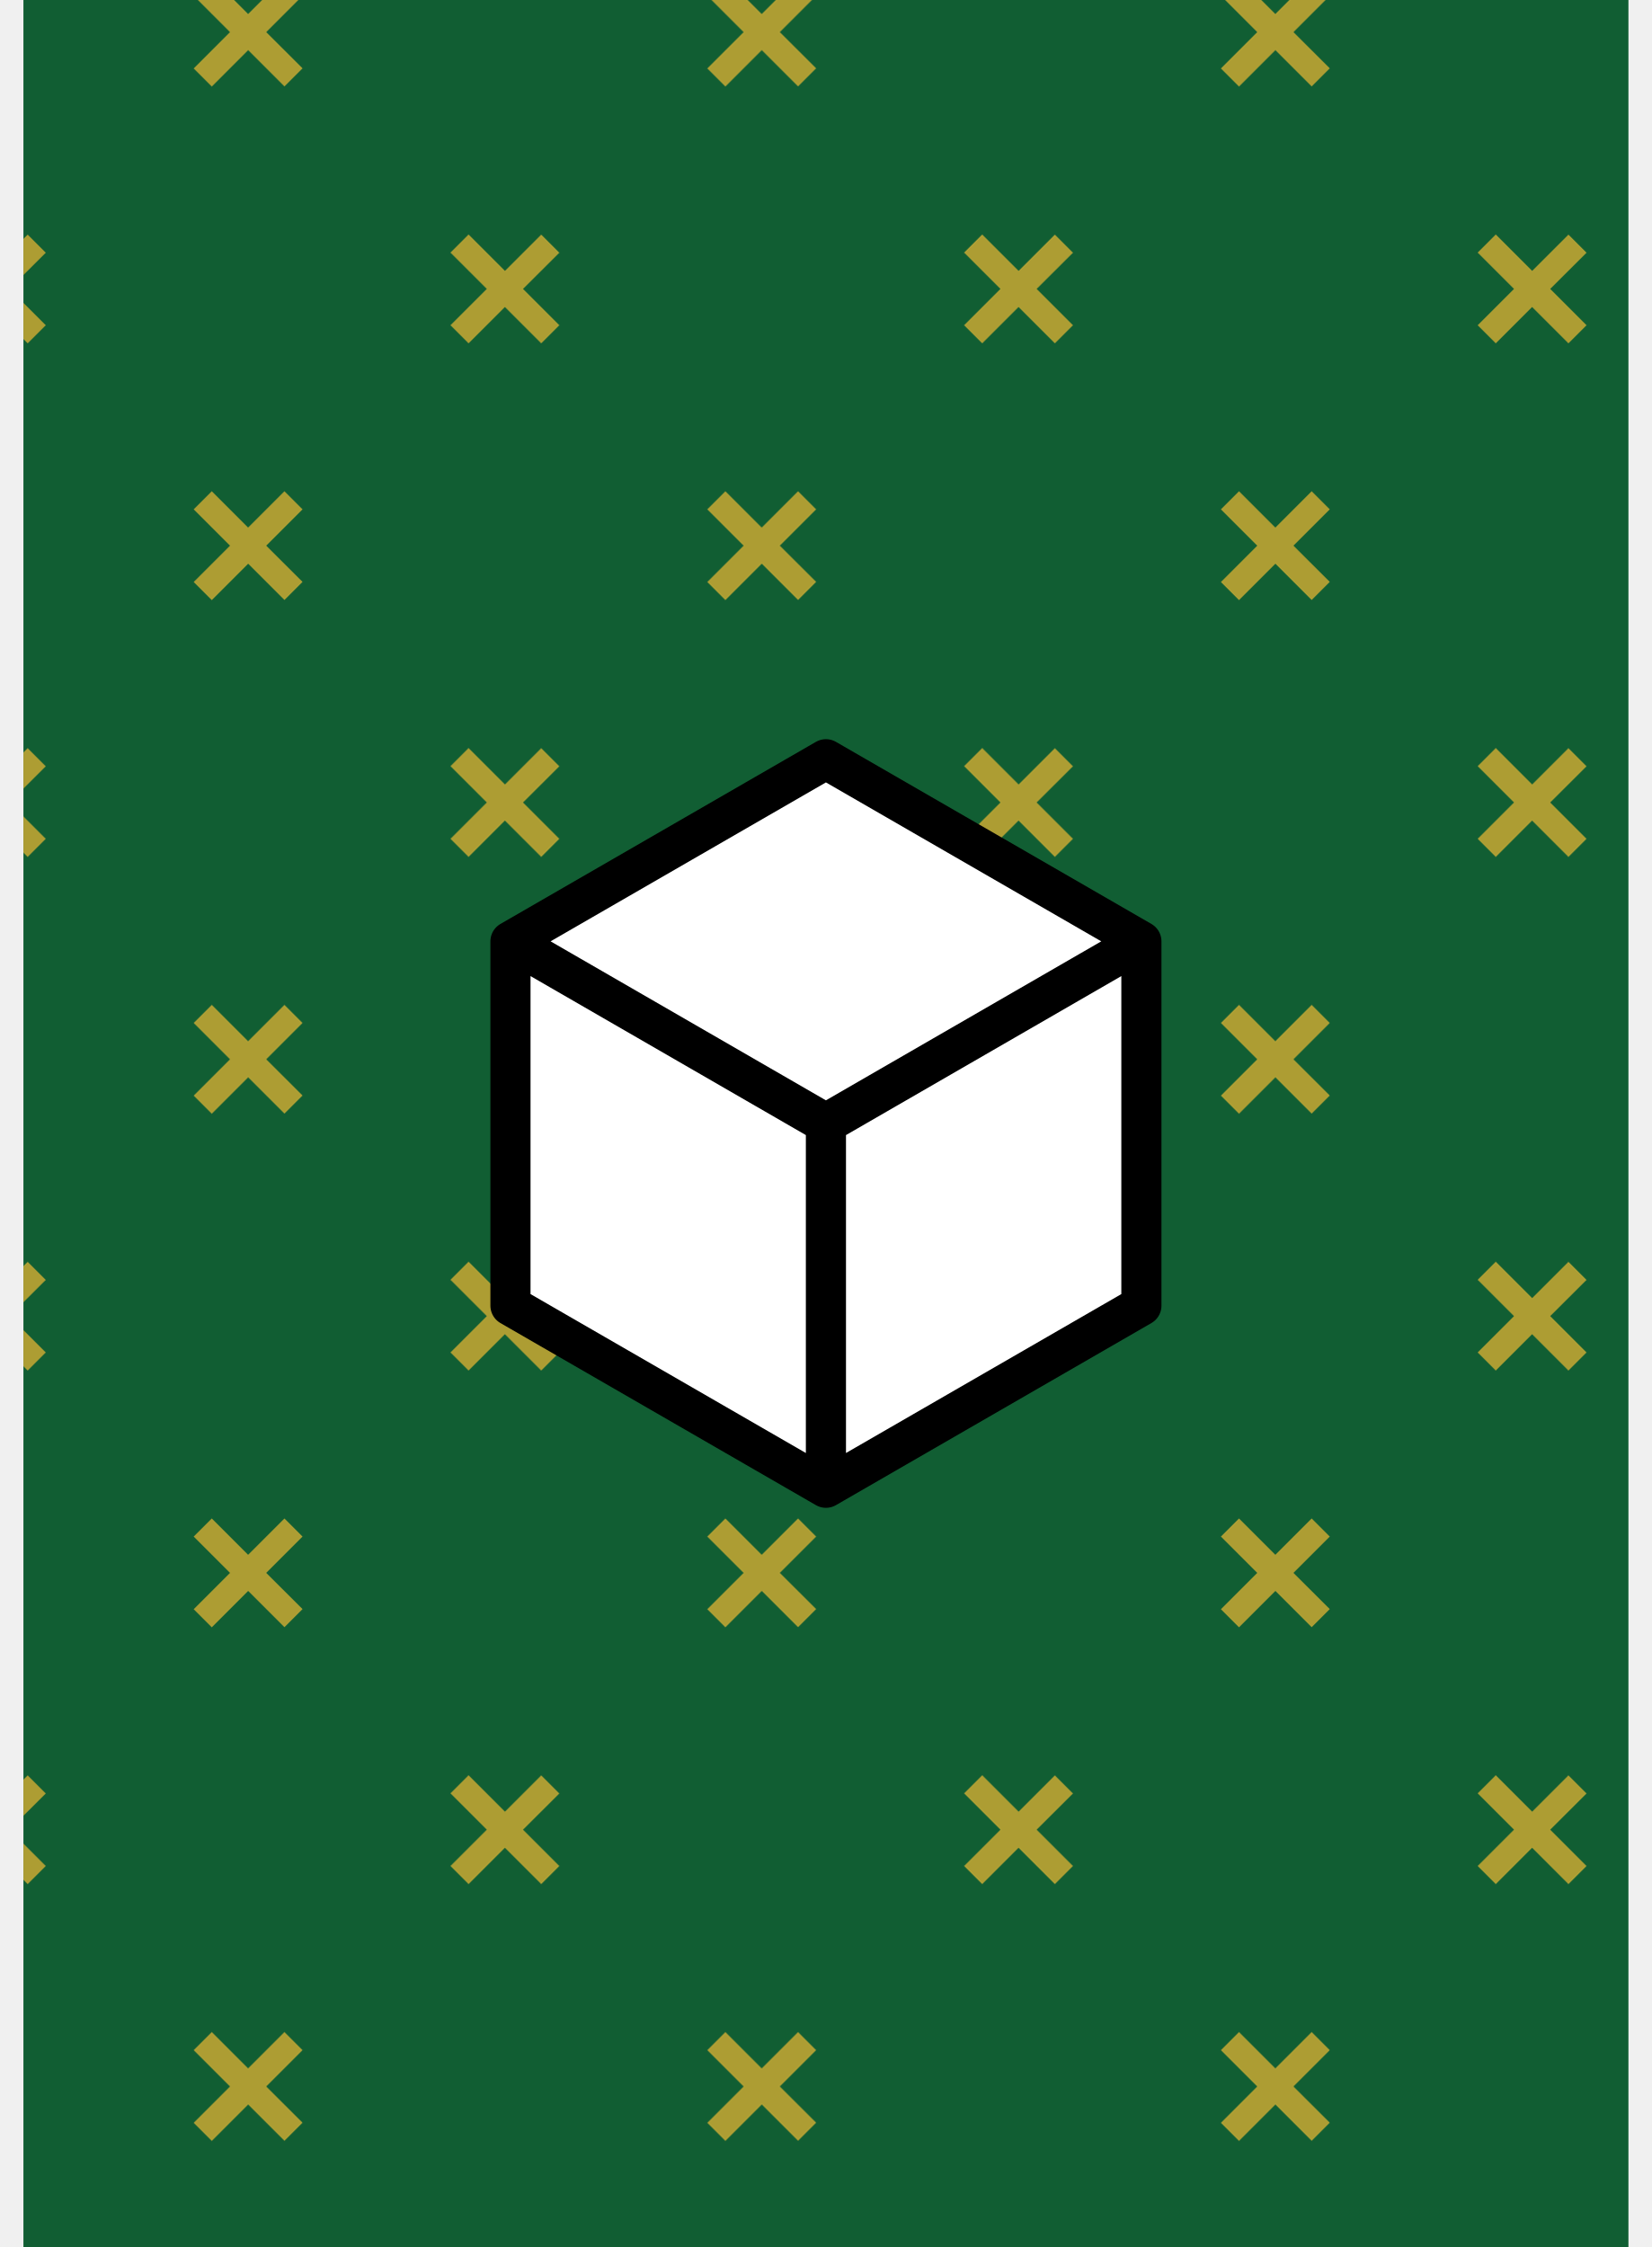
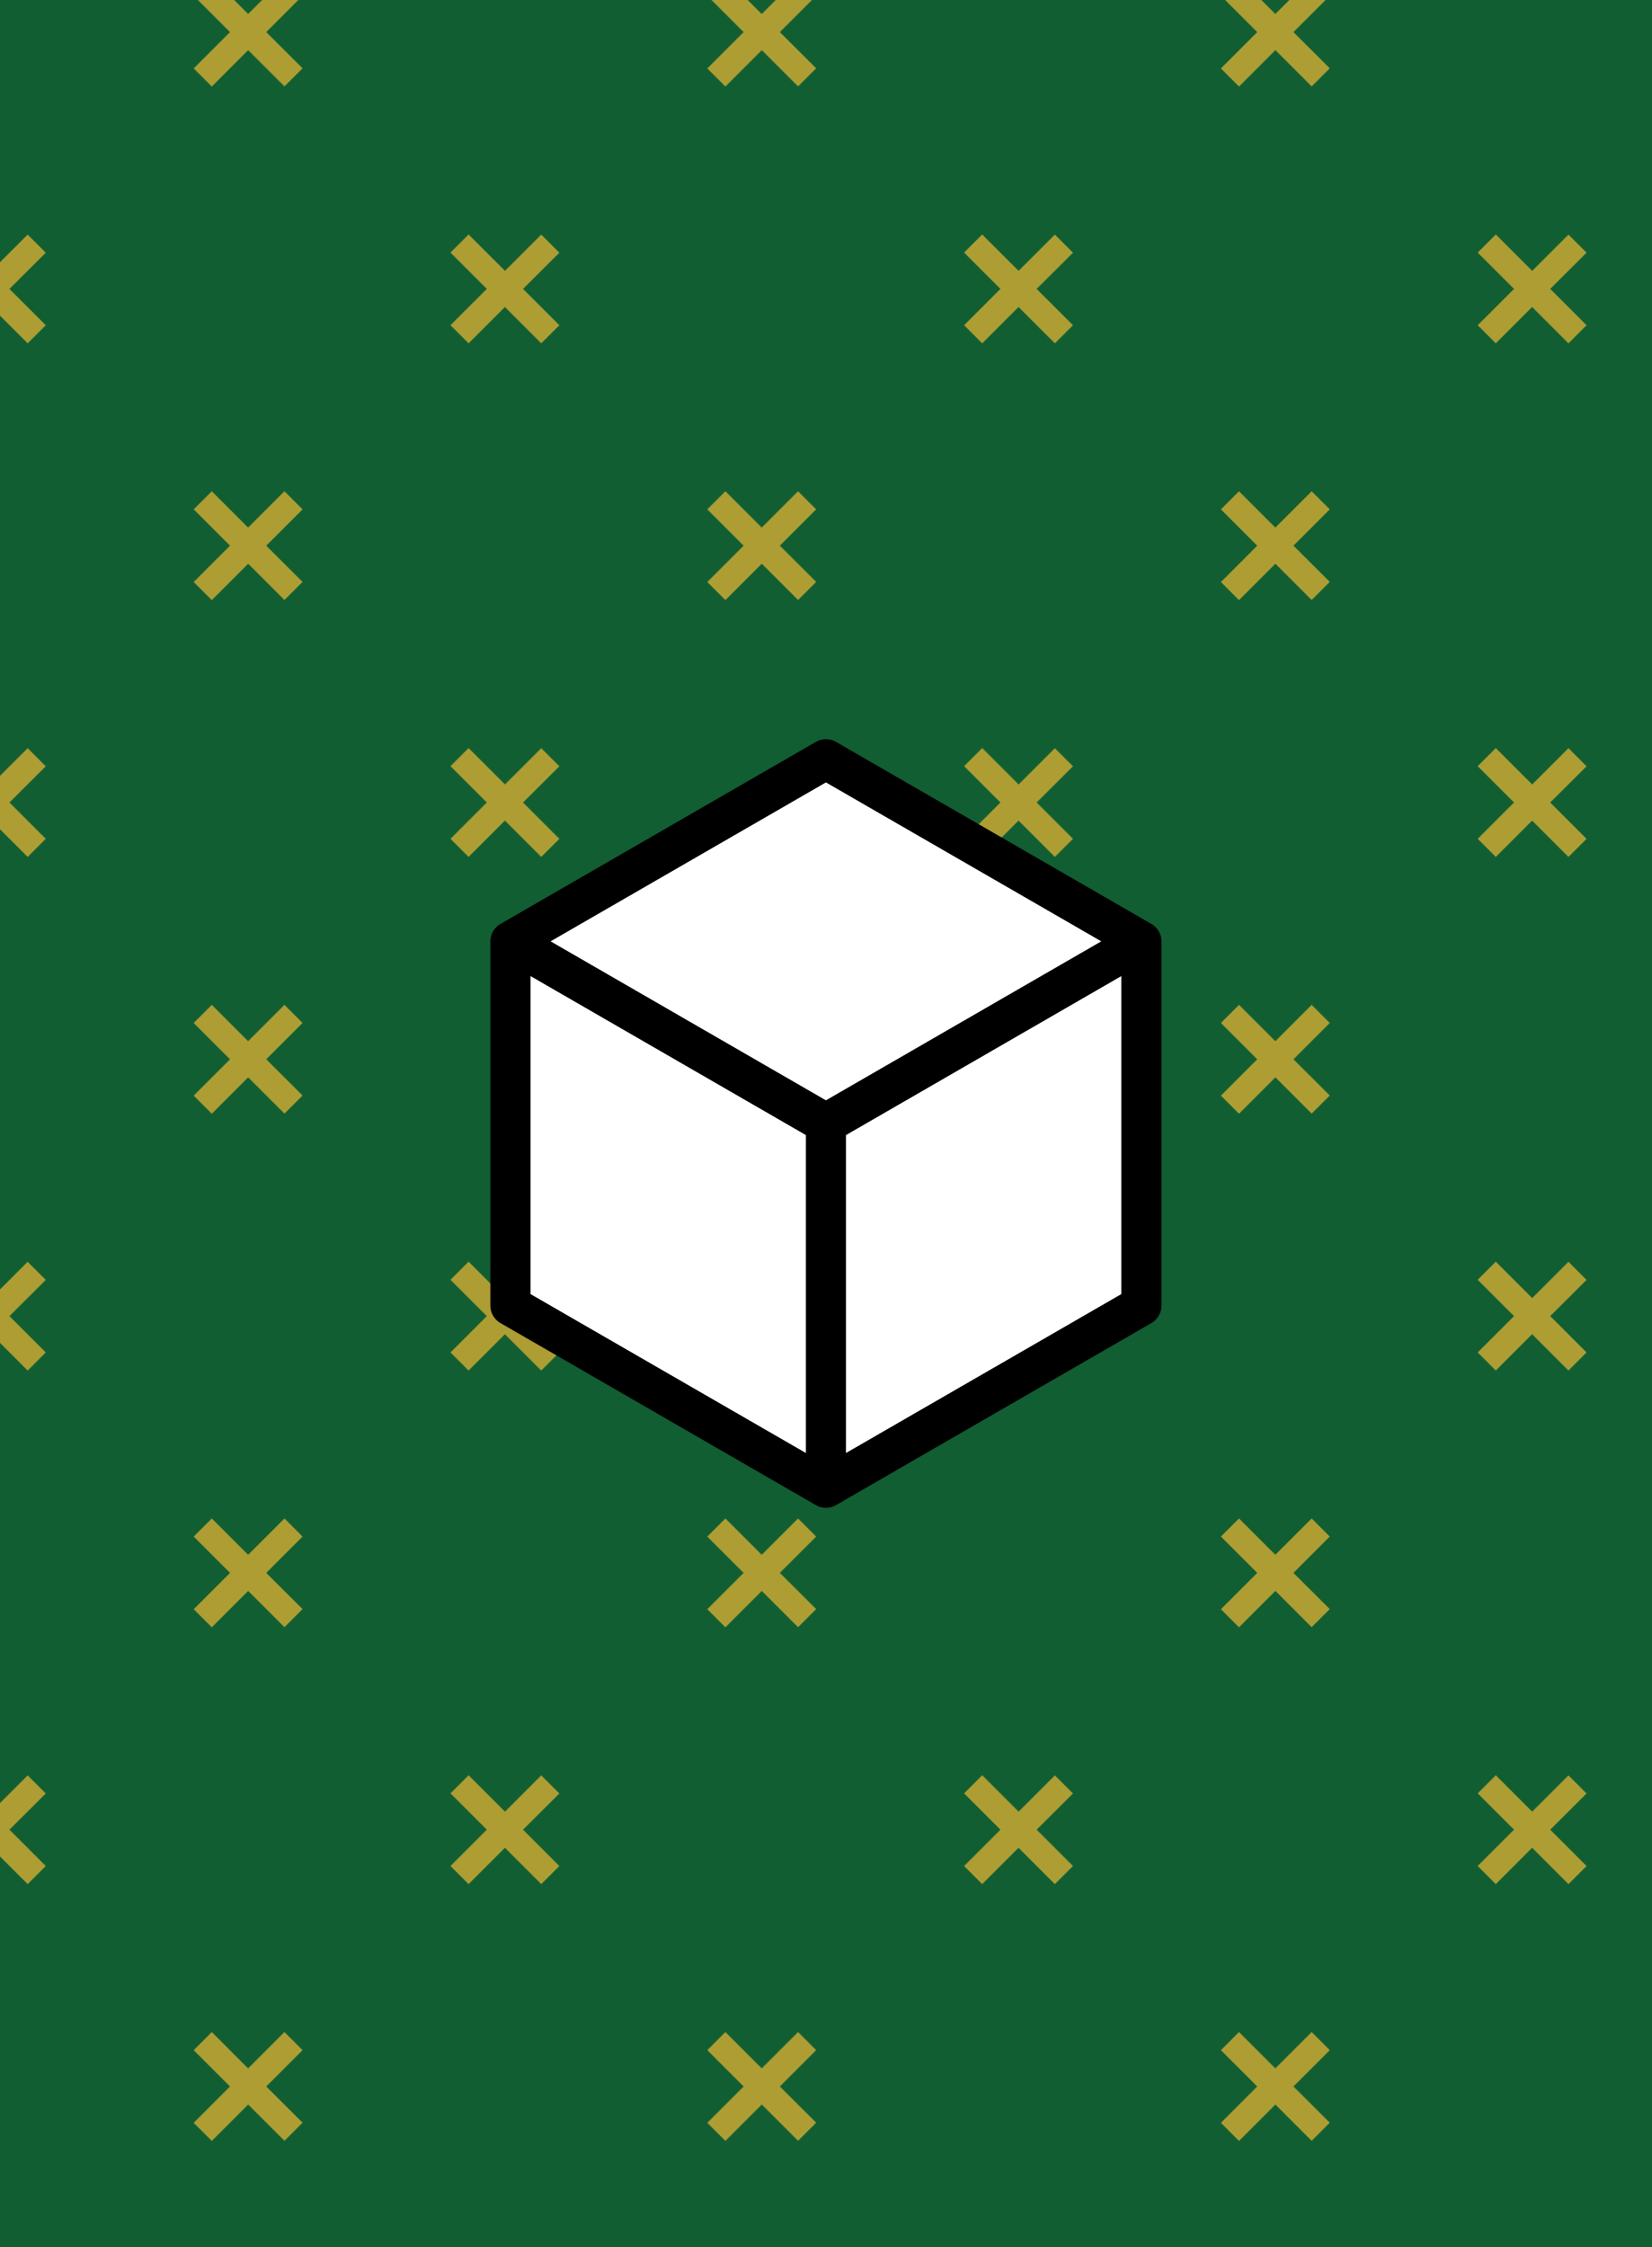
<svg xmlns="http://www.w3.org/2000/svg" width="816px" height="1110px" viewBox="-2.5 -7.5 25 35" version="1.1">
  <defs>
    <pattern id="pattern" x="5" y="5" width="40" height="40" patternUnits="userSpaceOnUse" patternTransform="scale(0.2 0.2)">
      <g id="Page-1" fill="none" fill-rule="evenodd">
        <g id="Artboard-5" fill="#ad9d33">
          <path id="Combined-Shape" d="M0 38.59l2.83-2.83 1.41 1.41L1.41 40H0v-1.41zM0 1.4l2.83 2.83 1.41-1.41L1.41 0H0v1.41zM38.59 40l-2.83-2.83 1.41-1.41L40 38.59V40h-1.41zM40 1.41l-2.83 2.83-1.41-1.41L38.59 0H40v1.41zM20 18.6l2.83-2.83 1.41 1.41L21.41 20l2.83 2.83-1.41 1.41L20 21.41l-2.83 2.83-1.41-1.41L18.59 20l-2.83-2.83 1.41-1.41L20 18.59z" />
        </g>
      </g>
    </pattern>
  </defs>
-   <rect x="-2.5" y="-7.5" width="25" height="35" stroke="none" style="fill: #115e33" />
-   <rect x="-2.5" y="-7.5" width="25" height="35" stroke="none" stroke-width="5px" fill="url(#pattern)" />
+   <rect x="-3.5" y="-8.5" width="27" height="37" stroke="none" style="fill: #115e33" />
+   <rect x="-3.5" y="-8.5" width="27" height="37" stroke="none" stroke-width="5px" fill="url(#pattern)" />
  <g transform="translate(-2.5,-2.5)">
    <g transform="scale(1.25,1.25)">
      <path stroke-linejoin="round" stroke-width="0.5" fill="white" stroke="black" d="M 10 14.539 L 13.931 12.27 L 13.931 7.73 L 10 5.461 L 6.069 7.73 L 6.069 12.27 L 10 14.539 Z M 10 10 L 10 14.539 M 10 10 L 13.931 7.73 M 10 10 L 6.069 7.73   " />
    </g>
  </g>
</svg>
